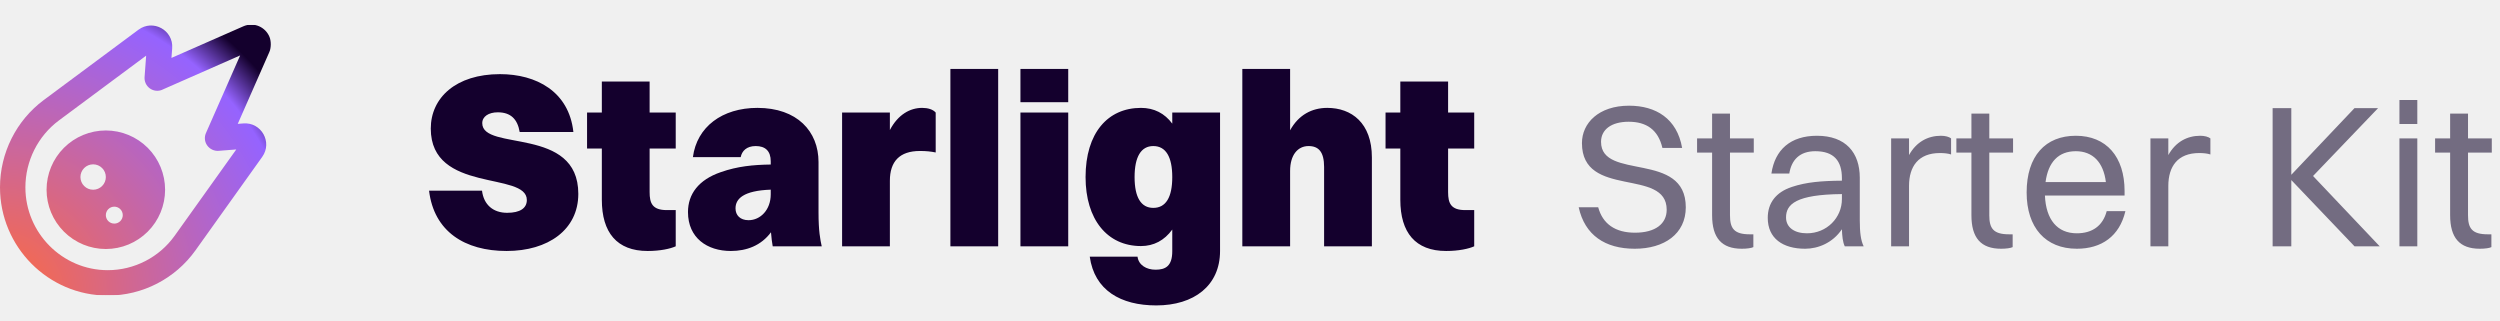
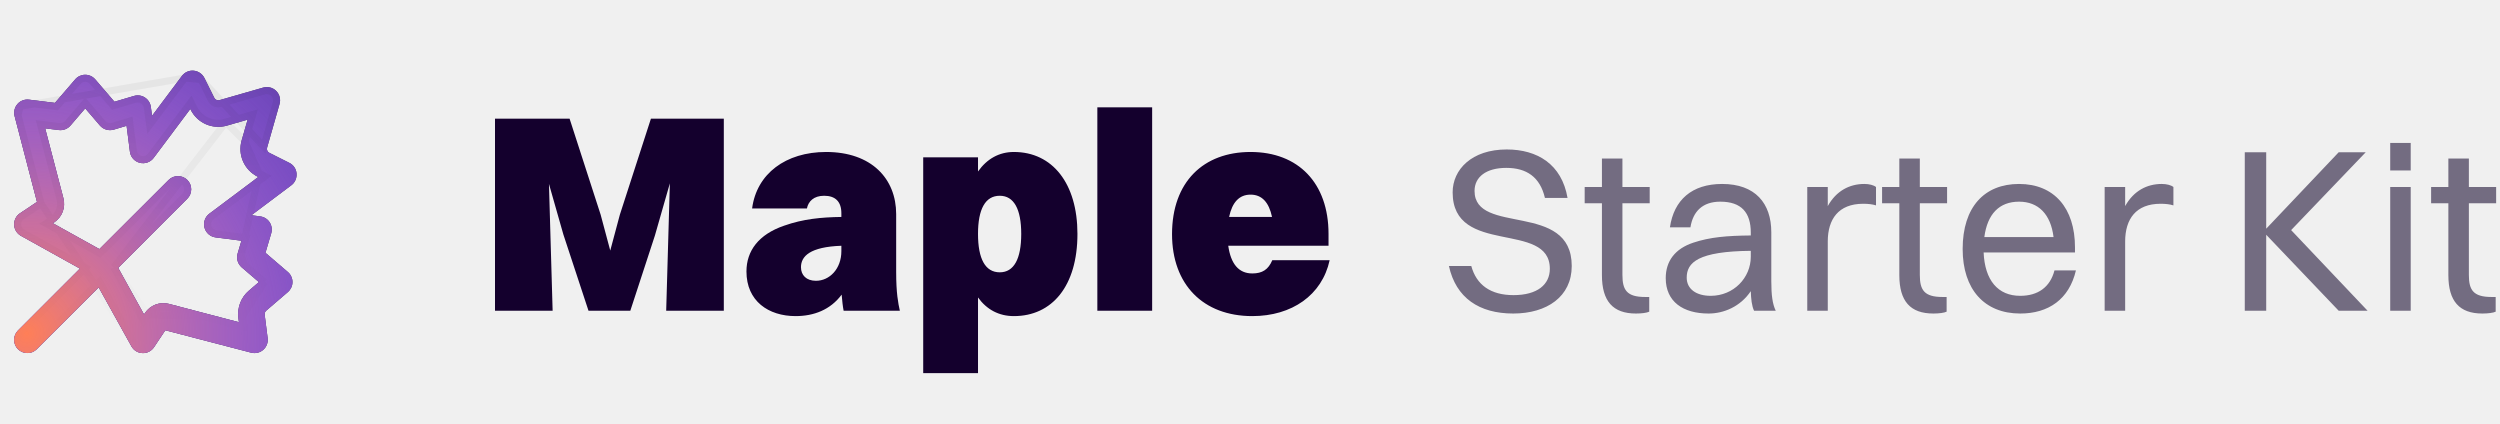
- <svg xmlns="http://www.w3.org/2000/svg" width="203" height="26" viewBox="0 0 203 26" fill="none">
-   <g clip-path="url(#clip0_4102_1237)">
-     <mask id="mask0_4102_1237" style="mask-type:luminance" maskUnits="userSpaceOnUse" x="0" y="2" width="22" height="22">
-       <path d="M22 2H0V24H22V2Z" fill="white" />
-     </mask>
-     <g mask="url(#mask0_4102_1237)">
-       <path d="M20.402 2C20.178 2 19.959 2.047 19.757 2.138L13.922 4.703L13.982 3.921C14.089 2.451 12.427 1.536 11.245 2.413L3.554 8.123C1.315 9.786 0 12.428 0 15.213C0 20.038 3.91 24 8.748 24C11.572 24 14.223 22.634 15.868 20.335L21.295 12.734C22.142 11.548 21.218 9.911 19.766 10.022L19.306 10.057L21.863 4.243C21.953 4.041 22 3.822 22 3.598C22 2.718 21.282 2 20.402 2ZM13.183 7.281L19.499 4.501L16.723 10.804C16.577 11.135 16.616 11.522 16.827 11.814C17.037 12.106 17.385 12.274 17.746 12.248L19.186 12.136L14.184 19.14C12.934 20.893 10.905 21.938 8.748 21.938C5.062 21.938 2.062 18.913 2.062 15.213C2.062 13.077 3.077 11.049 4.787 9.777L11.868 4.518L11.739 6.263C11.713 6.623 11.877 6.971 12.173 7.182C12.47 7.393 12.852 7.431 13.183 7.285V7.281ZM8.594 20.219C9.87 20.219 11.094 19.712 11.997 18.809C12.899 17.907 13.406 16.683 13.406 15.406C13.406 14.13 12.899 12.906 11.997 12.003C11.094 11.101 9.87 10.594 8.594 10.594C7.317 10.594 6.093 11.101 5.191 12.003C4.288 12.906 3.781 14.13 3.781 15.406C3.781 16.683 4.288 17.907 5.191 18.809C6.093 19.712 7.317 20.219 8.594 20.219ZM7.562 13.344C7.836 13.344 8.098 13.452 8.292 13.646C8.485 13.839 8.594 14.101 8.594 14.375C8.594 14.649 8.485 14.911 8.292 15.104C8.098 15.298 7.836 15.406 7.562 15.406C7.289 15.406 7.027 15.298 6.833 15.104C6.64 14.911 6.531 14.649 6.531 14.375C6.531 14.101 6.64 13.839 6.833 13.646C7.027 13.452 7.289 13.344 7.562 13.344ZM8.594 17.469C8.594 17.286 8.666 17.111 8.795 16.983C8.924 16.854 9.099 16.781 9.281 16.781C9.464 16.781 9.638 16.854 9.767 16.983C9.896 17.111 9.969 17.286 9.969 17.469C9.969 17.651 9.896 17.826 9.767 17.955C9.638 18.084 9.464 18.156 9.281 18.156C9.099 18.156 8.924 18.084 8.795 17.955C8.666 17.826 8.594 17.651 8.594 17.469Z" fill="url(#paint0_radial_4102_1237)" />
-     </g>
-   </g>
-   <path d="M39.159 10C39.159 12.32 46.959 10.2 46.959 15.74C46.959 18.66 44.499 20.38 41.139 20.38C37.739 20.38 35.239 18.8 34.839 15.48H39.139C39.279 16.64 40.059 17.28 41.179 17.28C42.239 17.28 42.779 16.9 42.779 16.24C42.779 13.9 34.979 15.72 34.979 10.44C34.979 7.94 37.019 6.02 40.599 6.02C43.539 6.02 46.199 7.42 46.559 10.72H42.199C42.019 9.66 41.459 9.12 40.419 9.12C39.679 9.12 39.159 9.46 39.159 10ZM48.869 16.22V12.06H47.669V9.14H48.869V6.62H52.749V9.14H54.869V12.06H52.749V15.6C52.749 16.5 52.969 17.06 54.149 17.06H54.869V20C54.429 20.2 53.609 20.38 52.589 20.38C50.089 20.38 48.869 18.88 48.869 16.22ZM60.144 12.76H56.264C56.584 10.3 58.644 8.76 61.504 8.76C64.724 8.76 66.464 10.66 66.464 13.16V17.26C66.464 18.76 66.604 19.46 66.724 20H62.744C62.684 19.7 62.644 19.32 62.604 18.86C61.804 19.94 60.624 20.38 59.344 20.38C57.424 20.38 55.864 19.32 55.864 17.22C55.864 15.76 56.724 14.6 58.524 13.98C59.884 13.5 61.164 13.38 62.584 13.36V13.1C62.584 12.26 62.144 11.86 61.364 11.86C60.624 11.86 60.244 12.26 60.144 12.76ZM59.724 16.92C59.724 17.48 60.104 17.88 60.784 17.88C61.744 17.88 62.584 17.04 62.584 15.78V15.4C60.364 15.48 59.724 16.14 59.724 16.92ZM68.378 20V9.14H72.258V10.56C72.918 9.3 73.898 8.76 74.878 8.76C75.338 8.76 75.758 8.88 75.978 9.14V12.38C75.578 12.3 75.218 12.26 74.698 12.26C73.038 12.26 72.258 13.12 72.258 14.68V20H68.378ZM77.172 20V5.6H81.052V20H77.172ZM82.86 8.3V5.6H86.74V8.3H82.86ZM82.86 20V9.14H86.74V20H82.86ZM92.648 19.98C89.908 19.98 88.148 17.82 88.148 14.38C88.148 10.8 89.948 8.76 92.648 8.76C93.708 8.76 94.568 9.2 95.188 10.04V9.14H99.068V20.38C99.068 23.2 96.948 24.8 93.888 24.8C91.008 24.8 88.868 23.58 88.488 20.84H92.368C92.448 21.52 93.088 21.9 93.828 21.9C94.628 21.9 95.188 21.62 95.188 20.4V18.64C94.548 19.52 93.688 19.98 92.648 19.98ZM93.648 16.88C94.668 16.88 95.188 16.02 95.188 14.38C95.188 12.74 94.668 11.86 93.648 11.86C92.648 11.86 92.128 12.74 92.128 14.38C92.128 16.02 92.648 16.88 93.648 16.88ZM100.877 20V5.6H104.757V10.58C105.437 9.34 106.517 8.76 107.777 8.76C109.737 8.76 111.397 9.98 111.397 12.78V20H107.517V13.56C107.517 12.34 107.077 11.86 106.257 11.86C105.377 11.86 104.757 12.58 104.757 13.88V20H100.877ZM113.706 16.22V12.06H112.506V9.14H113.706V6.62H117.586V9.14H119.706V12.06H117.586V15.6C117.586 16.5 117.806 17.06 118.986 17.06H119.706V20C119.266 20.2 118.446 20.38 117.426 20.38C114.926 20.38 113.706 18.88 113.706 16.22Z" fill="#14002D" />
-   <path d="M130.005 11.519C130.005 14.687 136.886 12.229 136.886 16.832C136.886 18.994 135.137 20.198 132.744 20.198C130.335 20.198 128.685 19.093 128.19 16.832H129.774C130.137 18.169 131.144 18.895 132.761 18.895C134.444 18.895 135.335 18.152 135.335 17.03C135.335 13.598 128.454 16.155 128.454 11.618C128.454 10.001 129.807 8.582 132.282 8.582C134.444 8.582 136.176 9.621 136.589 12.014H134.988C134.642 10.529 133.685 9.886 132.249 9.886C130.83 9.886 130.005 10.529 130.005 11.519ZM139.023 17.476V12.393H137.802V11.239H139.023V9.226H140.475V11.239H142.406V12.393H140.475V17.476C140.475 18.532 140.789 19.026 142.076 19.026H142.373V20.066C142.208 20.148 141.845 20.198 141.432 20.198C139.799 20.198 139.023 19.323 139.023 17.476ZM145.29 14.093H143.838C144.118 12.162 145.389 11.024 147.534 11.024C149.877 11.024 151.015 12.393 151.015 14.44V17.888C151.015 18.895 151.098 19.521 151.329 20H149.794C149.629 19.654 149.58 19.142 149.563 18.614C148.821 19.72 147.633 20.198 146.577 20.198C144.762 20.198 143.541 19.357 143.541 17.69C143.541 16.485 144.201 15.611 145.488 15.182C146.676 14.786 147.88 14.687 149.563 14.671V14.473C149.563 13.053 148.903 12.278 147.402 12.278C146.148 12.278 145.471 12.971 145.29 14.093ZM145.026 17.657C145.026 18.465 145.702 18.944 146.725 18.944C148.342 18.944 149.563 17.674 149.563 16.172V15.759C145.834 15.793 145.026 16.584 145.026 17.657ZM153.561 20V11.239H155.013V12.591C155.607 11.519 156.547 11.024 157.603 11.024C157.95 11.024 158.263 11.107 158.428 11.239V12.542C158.181 12.46 157.867 12.427 157.521 12.427C155.772 12.427 155.013 13.515 155.013 15.1V20H153.561ZM160.079 17.476V12.393H158.858V11.239H160.079V9.226H161.531V11.239H163.461V12.393H161.531V17.476C161.531 18.532 161.844 19.026 163.131 19.026H163.428V20.066C163.263 20.148 162.9 20.198 162.488 20.198C160.854 20.198 160.079 19.323 160.079 17.476ZM172.582 17.145C172.104 19.192 170.635 20.198 168.639 20.198C166.098 20.198 164.563 18.482 164.563 15.627C164.563 12.658 166.098 11.024 168.556 11.024C171.031 11.024 172.516 12.723 172.516 15.512V15.875H166.048C166.131 17.838 167.055 18.944 168.639 18.944C169.876 18.944 170.751 18.35 171.064 17.145H172.582ZM168.556 12.278C167.154 12.278 166.312 13.152 166.098 14.786H170.998C170.8 13.169 169.926 12.278 168.556 12.278ZM174.616 20V11.239H176.068V12.591C176.662 11.519 177.603 11.024 178.659 11.024C179.005 11.024 179.319 11.107 179.484 11.239V12.542C179.236 12.46 178.923 12.427 178.576 12.427C176.827 12.427 176.068 13.515 176.068 15.1V20H174.616ZM184.537 20V8.78H186.055V14.192L191.186 8.78H193.1L187.82 14.291L193.232 20H191.186L186.055 14.621V20H184.537ZM194.834 10.067V8.12H196.286V10.067H194.834ZM194.834 20V11.239H196.286V20H194.834ZM198.951 17.476V12.393H197.73V11.239H198.951V9.226H200.403V11.239H202.334V12.393H200.403V17.476C200.403 18.532 200.717 19.026 202.004 19.026H202.301V20.066C202.136 20.148 201.773 20.198 201.36 20.198C199.727 20.198 198.951 19.323 198.951 17.476Z" fill="#0D0027" fill-opacity="0.55" />
+ <svg xmlns="http://www.w3.org/2000/svg" width="177" height="30" viewBox="0 0 177 30" fill="none">
+   <path d="M14.47 5.52C14.325 5.231 14.04 5.036 13.716 5.004C13.392 4.973 13.076 5.114 12.88 5.375L10.763 8.203L10.681 7.574C10.646 7.301 10.494 7.059 10.263 6.907C10.033 6.754 9.748 6.715 9.486 6.793L8.103 7.203L6.744 5.621C6.564 5.414 6.306 5.293 6.033 5.293C5.76 5.293 5.498 5.414 5.322 5.621L3.892 7.285L2.057 7.055C1.748 7.016 1.439 7.133 1.236 7.367C1.033 7.602 0.955 7.918 1.033 8.219L2.619 14.297L1.42 15.098C1.146 15.277 0.99 15.59 1.002 15.914C1.014 16.238 1.197 16.535 1.482 16.695L5.658 19.015L1.275 23.398C0.908 23.765 0.908 24.359 1.275 24.722C1.643 25.085 2.236 25.089 2.6 24.722L6.986 20.343L9.306 24.519C9.466 24.804 9.759 24.988 10.087 24.999C10.415 25.011 10.724 24.855 10.904 24.581L11.704 23.382L17.782 24.968C18.083 25.046 18.403 24.972 18.638 24.765C18.872 24.558 18.989 24.253 18.95 23.945L18.739 22.273C18.728 22.168 18.767 22.066 18.845 21.996L20.38 20.679C20.587 20.5 20.708 20.242 20.708 19.968C20.708 19.695 20.587 19.433 20.38 19.258L18.794 17.898L19.204 16.515C19.282 16.25 19.239 15.969 19.091 15.738C18.942 15.508 18.696 15.355 18.423 15.32L17.798 15.238L20.626 13.117C20.888 12.922 21.024 12.605 20.997 12.281C20.97 11.957 20.774 11.672 20.481 11.527L19.071 10.82C18.939 10.754 18.868 10.598 18.911 10.453L19.794 7.36C19.888 7.032 19.798 6.68 19.556 6.438C19.314 6.196 18.962 6.106 18.634 6.2L15.54 7.09C15.396 7.133 15.243 7.063 15.173 6.93L14.47 5.52ZM8.365 18.965L13.263 14.066C13.63 13.699 13.63 13.105 13.263 12.742C12.896 12.379 12.302 12.375 11.939 12.742L7.037 17.637L3.74 15.805L3.846 15.734C4.4 15.363 4.658 14.684 4.49 14.039L3.197 9.086L4.162 9.207C4.474 9.246 4.787 9.125 4.99 8.887L6.033 7.672L7.076 8.887C7.318 9.168 7.701 9.281 8.056 9.176L8.962 8.906L9.197 10.735C9.244 11.113 9.517 11.426 9.888 11.524C10.259 11.621 10.65 11.484 10.877 11.18L13.474 7.715L13.501 7.77C13.97 8.711 15.044 9.184 16.056 8.895L17.529 8.473L17.107 9.945C16.818 10.957 17.29 12.031 18.232 12.504L18.286 12.531L14.822 15.129C14.517 15.359 14.38 15.75 14.478 16.117C14.575 16.484 14.888 16.758 15.267 16.808L17.095 17.043L16.825 17.949C16.72 18.304 16.833 18.687 17.114 18.929L18.329 19.972L17.622 20.578C17.064 21.054 16.782 21.781 16.876 22.511L16.915 22.812L11.962 21.515C11.318 21.347 10.638 21.605 10.267 22.16L10.197 22.265L8.365 18.965Z" fill="#0D001D" />
+   <path d="M14.47 5.52C14.325 5.231 14.04 5.036 13.716 5.004C13.392 4.973 13.076 5.114 12.88 5.375L10.763 8.203L10.681 7.574C10.646 7.301 10.494 7.059 10.263 6.907C10.033 6.754 9.748 6.715 9.486 6.793L8.103 7.203L6.744 5.621C6.564 5.414 6.306 5.293 6.033 5.293C5.76 5.293 5.498 5.414 5.322 5.621L3.892 7.285L2.057 7.055C1.748 7.016 1.439 7.133 1.236 7.367C1.033 7.602 0.955 7.918 1.033 8.219L2.619 14.297L1.42 15.098C1.146 15.277 0.99 15.59 1.002 15.914C1.014 16.238 1.197 16.535 1.482 16.695L5.658 19.015L1.275 23.398C0.908 23.765 0.908 24.359 1.275 24.722C1.643 25.085 2.236 25.089 2.6 24.722L6.986 20.343L9.306 24.519C9.466 24.804 9.759 24.988 10.087 24.999C10.415 25.011 10.724 24.855 10.904 24.581L11.704 23.382L17.782 24.968C18.083 25.046 18.403 24.972 18.638 24.765C18.872 24.558 18.989 24.253 18.95 23.945L18.739 22.273C18.728 22.168 18.767 22.066 18.845 21.996L20.38 20.679C20.587 20.5 20.708 20.242 20.708 19.968C20.708 19.695 20.587 19.433 20.38 19.258L18.794 17.898L19.204 16.515C19.282 16.25 19.239 15.969 19.091 15.738C18.942 15.508 18.696 15.355 18.423 15.32L17.798 15.238L20.626 13.117C20.888 12.922 21.024 12.605 20.997 12.281C20.97 11.957 20.774 11.672 20.481 11.527L19.071 10.82C18.939 10.754 18.868 10.598 18.911 10.453L19.794 7.36C19.888 7.032 19.798 6.68 19.556 6.438C19.314 6.196 18.962 6.106 18.634 6.2L15.54 7.09C15.396 7.133 15.243 7.063 15.173 6.93L14.47 5.52ZM8.365 18.965L13.263 14.066C13.63 13.699 13.63 13.105 13.263 12.742C12.896 12.379 12.302 12.375 11.939 12.742L7.037 17.637L3.74 15.805L3.846 15.734C4.4 15.363 4.658 14.684 4.49 14.039L3.197 9.086L4.162 9.207C4.474 9.246 4.787 9.125 4.99 8.887L6.033 7.672L7.076 8.887C7.318 9.168 7.701 9.281 8.056 9.176L8.962 8.906L9.197 10.735C9.244 11.113 9.517 11.426 9.888 11.524C10.259 11.621 10.65 11.484 10.877 11.18L13.474 7.715L13.501 7.77C13.97 8.711 15.044 9.184 16.056 8.895L17.529 8.473L17.107 9.945C16.818 10.957 17.29 12.031 18.232 12.504L18.286 12.531L14.822 15.129C14.517 15.359 14.38 15.75 14.478 16.117C14.575 16.484 14.888 16.758 15.267 16.808L17.095 17.043L16.825 17.949C16.72 18.304 16.833 18.687 17.114 18.929L18.329 19.972L17.622 20.578C17.064 21.054 16.782 21.781 16.876 22.511L16.915 22.812L11.962 21.515C11.318 21.347 10.638 21.605 10.267 22.16L10.197 22.265L8.365 18.965Z" fill="url(#paint0_radial_39_1381)" />
+   <path d="M14.47 5.52C14.325 5.231 14.04 5.036 13.716 5.004C13.392 4.973 13.076 5.114 12.88 5.375L10.763 8.203L10.681 7.574C10.646 7.301 10.494 7.059 10.263 6.907C10.033 6.754 9.748 6.715 9.486 6.793L8.103 7.203L6.744 5.621C6.564 5.414 6.306 5.293 6.033 5.293C5.76 5.293 5.498 5.414 5.322 5.621L3.892 7.285L2.057 7.055C1.748 7.016 1.439 7.133 1.236 7.367C1.033 7.602 0.955 7.918 1.033 8.219L2.619 14.297L1.42 15.098C1.146 15.277 0.99 15.59 1.002 15.914C1.014 16.238 1.197 16.535 1.482 16.695L5.658 19.015L1.275 23.398C0.908 23.765 0.908 24.359 1.275 24.722C1.643 25.085 2.236 25.089 2.6 24.722L6.986 20.343L9.306 24.519C9.466 24.804 9.759 24.988 10.087 24.999C10.415 25.011 10.724 24.855 10.904 24.581L11.704 23.382L17.782 24.968C18.083 25.046 18.403 24.972 18.638 24.765C18.872 24.558 18.989 24.253 18.95 23.945L18.739 22.273C18.728 22.168 18.767 22.066 18.845 21.996L20.38 20.679C20.587 20.5 20.708 20.242 20.708 19.968C20.708 19.695 20.587 19.433 20.38 19.258L18.794 17.898L19.204 16.515C19.282 16.25 19.239 15.969 19.091 15.738C18.942 15.508 18.696 15.355 18.423 15.32L17.798 15.238L20.626 13.117C20.888 12.922 21.024 12.605 20.997 12.281C20.97 11.957 20.774 11.672 20.481 11.527L19.071 10.82C18.939 10.754 18.868 10.598 18.911 10.453L19.794 7.36C19.888 7.032 19.798 6.68 19.556 6.438C19.314 6.196 18.962 6.106 18.634 6.2L15.54 7.09C15.396 7.133 15.243 7.063 15.173 6.93L14.47 5.52ZM8.365 18.965L13.263 14.066C13.63 13.699 13.63 13.105 13.263 12.742C12.896 12.379 12.302 12.375 11.939 12.742L7.037 17.637L3.74 15.805L3.846 15.734C4.4 15.363 4.658 14.684 4.49 14.039L3.197 9.086L4.162 9.207C4.474 9.246 4.787 9.125 4.99 8.887L6.033 7.672L7.076 8.887C7.318 9.168 7.701 9.281 8.056 9.176L8.962 8.906L9.197 10.735C9.244 11.113 9.517 11.426 9.888 11.524C10.259 11.621 10.65 11.484 10.877 11.18L13.474 7.715L13.501 7.77C13.97 8.711 15.044 9.184 16.056 8.895L17.529 8.473L17.107 9.945C16.818 10.957 17.29 12.031 18.232 12.504L18.286 12.531L14.822 15.129C14.517 15.359 14.38 15.75 14.478 16.117C14.575 16.484 14.888 16.758 15.267 16.808L17.095 17.043L16.825 17.949C16.72 18.304 16.833 18.687 17.114 18.929L18.329 19.972L17.622 20.578C17.064 21.054 16.782 21.781 16.876 22.511L16.915 22.812L11.962 21.515C11.318 21.347 10.638 21.605 10.267 22.16L10.197 22.265L8.365 18.965Z" fill="url(#paint1_radial_39_1381)" />
+   <path d="M13.081 5.525L13.08 5.525L10.963 8.353L10.595 8.845L10.515 8.236L10.433 7.607L10.433 7.606C10.407 7.406 10.296 7.228 10.125 7.115C9.958 7.005 9.75 6.975 9.557 7.033L9.557 7.033L8.174 7.443L8.019 7.489L7.914 7.366L6.555 5.785C6.555 5.785 6.555 5.785 6.555 5.785C6.421 5.631 6.231 5.543 6.033 5.543C5.833 5.543 5.641 5.632 5.513 5.783L5.512 5.784L5.512 5.784L4.082 7.448L3.995 7.55L3.861 7.533L2.025 7.303L2.025 7.303C1.799 7.274 1.573 7.36 1.425 7.531M13.081 5.525L1.425 7.531M13.081 5.525C13.224 5.333 13.455 5.23 13.692 5.253C13.931 5.276 14.14 5.42 14.246 5.631L13.081 5.525ZM1.425 7.531C1.274 7.705 1.218 7.937 1.275 8.156M1.425 7.531L1.275 8.156M2.906 14.406L2.758 14.505L1.559 15.306L1.557 15.306C1.359 15.437 1.243 15.666 1.252 15.905C1.26 16.14 1.394 16.358 1.604 16.477C1.605 16.477 1.605 16.477 1.605 16.477L5.779 18.797L6.069 18.958L5.835 19.192L1.452 23.575C1.182 23.845 1.183 24.279 1.451 24.544C1.723 24.813 2.158 24.813 2.422 24.546L2.423 24.545L6.809 20.166L7.044 19.933L7.205 20.222L9.524 24.396L2.906 14.406ZM2.906 14.406L2.861 14.234M2.906 14.406L2.861 14.234M2.861 14.234L1.275 8.156C1.275 8.156 1.275 8.156 1.275 8.156M2.861 14.234L1.275 8.156M8.055 18.921L8.188 18.788L13.086 13.89C13.356 13.62 13.355 13.185 13.087 12.92C12.816 12.651 12.38 12.652 12.117 12.918L12.116 12.919L7.213 17.813L7.08 17.947L6.915 17.855L3.619 16.023L3.26 15.824L3.601 15.597L3.707 15.526C4.173 15.215 4.389 14.644 4.248 14.102C4.248 14.102 4.248 14.102 4.248 14.102L2.955 9.149L2.862 8.792L3.228 8.838L4.193 8.959C4.422 8.988 4.652 8.899 4.8 8.725L4.8 8.724L5.843 7.509L6.033 7.288L6.223 7.509L7.265 8.724C7.265 8.724 7.265 8.724 7.265 8.724C7.444 8.931 7.725 9.014 7.985 8.936C7.985 8.936 7.985 8.936 7.985 8.936L8.891 8.667L9.173 8.583L9.21 8.875L9.445 10.703L9.445 10.704C9.479 10.981 9.679 11.21 9.952 11.282C10.225 11.354 10.511 11.253 10.676 11.031L10.676 11.03L13.274 7.565L13.517 7.241L13.698 7.603L13.725 7.658L13.725 7.658C14.14 8.492 15.091 8.91 15.987 8.654L8.055 18.921ZM8.055 18.921L8.146 19.086L9.978 22.387L10.177 22.745L10.405 22.404L10.475 22.299M8.055 18.921L10.475 22.299M10.475 22.299C10.475 22.299 10.475 22.299 10.475 22.299C10.787 21.832 11.358 21.616 11.899 21.757L16.852 23.054L17.211 23.148L17.163 22.78L17.124 22.479L10.475 22.299ZM18.344 12.28L18.398 12.308L18.76 12.489L18.436 12.731L14.972 15.328C14.972 15.328 14.972 15.328 14.972 15.329C14.747 15.499 14.648 15.785 14.719 16.053C14.791 16.321 15.02 16.523 15.299 16.561C15.3 16.561 15.3 16.561 15.3 16.561L17.127 16.795L17.418 16.832L17.334 17.114L17.065 18.02L18.344 12.28ZM18.344 12.28C17.509 11.862 17.091 10.91 17.347 10.014L18.344 12.28ZM18.713 19.973L18.492 20.162L17.785 20.768L17.785 20.768C17.29 21.19 17.041 21.832 17.124 22.479L18.713 19.973ZM18.713 19.973L18.492 19.783M18.713 19.973L18.492 19.783M18.492 19.783L17.278 18.74M18.492 19.783L17.278 18.74M17.278 18.74L17.277 18.74C17.07 18.561 16.988 18.281 17.065 18.02L17.278 18.74ZM19.554 7.291L18.672 10.382L14.246 5.632L14.949 7.042L14.949 7.042L14.952 7.047C15.074 7.277 15.344 7.409 15.61 7.33C15.611 7.33 15.611 7.33 15.611 7.33L18.703 6.44C18.703 6.44 18.703 6.44 18.703 6.44C18.944 6.371 19.201 6.437 19.379 6.615C19.556 6.792 19.622 7.05 19.554 7.291L19.554 7.291ZM17.46 8.233L15.987 8.654L17.347 10.014L17.769 8.542L17.893 8.108L17.46 8.233Z" stroke="url(#paint2_linear_39_1381)" stroke-opacity="0.05" stroke-width="0.5" />
+   <path d="M35.046 22V8.4H40.326L42.526 15.2L43.206 17.74L43.886 15.2L46.086 8.4H51.246V22H47.166L47.426 12.98L46.366 16.68L44.626 22H41.666L39.886 16.6L38.866 13.02L39.126 22H35.046ZM57.129 14.76H53.249C53.569 12.3 55.629 10.76 58.489 10.76C61.709 10.76 63.449 12.66 63.449 15.16V19.26C63.449 20.76 63.589 21.46 63.709 22H59.729C59.669 21.7 59.629 21.32 59.589 20.86C58.789 21.94 57.609 22.38 56.329 22.38C54.409 22.38 52.849 21.32 52.849 19.22C52.849 17.76 53.709 16.6 55.509 15.98C56.869 15.5 58.149 15.38 59.569 15.36V15.1C59.569 14.26 59.129 13.86 58.349 13.86C57.609 13.86 57.229 14.26 57.129 14.76ZM56.709 18.92C56.709 19.48 57.089 19.88 57.769 19.88C58.729 19.88 59.569 19.04 59.569 17.78V17.4C57.349 17.48 56.709 18.14 56.709 18.92ZM69.243 26.42H65.363V11.14H69.243V12.14C69.883 11.24 70.743 10.76 71.783 10.76C74.523 10.76 76.283 13 76.283 16.56C76.283 20.26 74.483 22.38 71.783 22.38C70.723 22.38 69.863 21.92 69.243 21.06V26.42ZM70.783 13.86C69.763 13.86 69.243 14.8 69.243 16.56C69.243 18.34 69.763 19.28 70.783 19.28C71.783 19.28 72.303 18.34 72.303 16.56C72.303 14.8 71.783 13.86 70.783 13.86ZM77.692 22V7.6H81.572V22H77.692ZM94.14 18.42C93.6 20.9 91.46 22.38 88.66 22.38C85.18 22.38 82.98 20.14 82.98 16.58C82.98 12.88 85.2 10.76 88.54 10.76C91.92 10.76 94.06 12.96 94.06 16.56V17.4H86.96C87.14 18.68 87.7 19.36 88.66 19.36C89.38 19.36 89.8 19.08 90.08 18.42H94.14ZM88.54 13.78C87.74 13.78 87.24 14.32 87.02 15.36H90.06C89.84 14.32 89.34 13.78 88.54 13.78Z" fill="#14002D" />
+   <path d="M104.398 13.519C104.398 16.687 111.279 14.229 111.279 18.832C111.279 20.994 109.53 22.198 107.137 22.198C104.728 22.198 103.078 21.093 102.583 18.832H104.167C104.53 20.169 105.537 20.895 107.154 20.895C108.837 20.895 109.728 20.152 109.728 19.03C109.728 15.598 102.847 18.155 102.847 13.618C102.847 12.001 104.2 10.582 106.675 10.582C108.837 10.582 110.569 11.621 110.982 14.014H109.381C109.035 12.529 108.078 11.886 106.642 11.886C105.223 11.886 104.398 12.529 104.398 13.519ZM113.416 19.476V14.393H112.195V13.239H113.416V11.226H114.868V13.239H116.799V14.393H114.868V19.476C114.868 20.532 115.182 21.026 116.469 21.026H116.766V22.066C116.601 22.148 116.238 22.198 115.825 22.198C114.192 22.198 113.416 21.323 113.416 19.476ZM119.683 16.093H118.231C118.511 14.162 119.782 13.024 121.927 13.024C124.27 13.024 125.408 14.393 125.408 16.439V19.888C125.408 20.895 125.491 21.521 125.722 22H124.187C124.022 21.654 123.973 21.142 123.956 20.614C123.214 21.72 122.026 22.198 120.97 22.198C119.155 22.198 117.934 21.357 117.934 19.69C117.934 18.485 118.594 17.611 119.881 17.182C121.069 16.786 122.273 16.687 123.956 16.671V16.473C123.956 15.053 123.296 14.278 121.795 14.278C120.541 14.278 119.864 14.971 119.683 16.093ZM119.419 19.657C119.419 20.465 120.095 20.944 121.118 20.944C122.735 20.944 123.956 19.674 123.956 18.172V17.759C120.227 17.793 119.419 18.584 119.419 19.657ZM127.954 22V13.239H129.406V14.591C130 13.519 130.94 13.024 131.996 13.024C132.343 13.024 132.656 13.107 132.821 13.239V14.542C132.574 14.46 132.26 14.427 131.914 14.427C130.165 14.427 129.406 15.515 129.406 17.099V22H127.954ZM134.472 19.476V14.393H133.251V13.239H134.472V11.226H135.924V13.239H137.854V14.393H135.924V19.476C135.924 20.532 136.237 21.026 137.524 21.026H137.821V22.066C137.656 22.148 137.293 22.198 136.881 22.198C135.247 22.198 134.472 21.323 134.472 19.476ZM146.975 19.145C146.497 21.192 145.028 22.198 143.032 22.198C140.491 22.198 138.956 20.482 138.956 17.628C138.956 14.658 140.491 13.024 142.949 13.024C145.424 13.024 146.909 14.723 146.909 17.512V17.875H140.441C140.524 19.838 141.448 20.944 143.032 20.944C144.269 20.944 145.144 20.35 145.457 19.145H146.975ZM142.949 14.278C141.547 14.278 140.705 15.152 140.491 16.786H145.391C145.193 15.169 144.319 14.278 142.949 14.278ZM149.009 22V13.239H150.461V14.591C151.055 13.519 151.996 13.024 153.052 13.024C153.398 13.024 153.712 13.107 153.877 13.239V14.542C153.629 14.46 153.316 14.427 152.969 14.427C151.22 14.427 150.461 15.515 150.461 17.099V22H149.009ZM158.93 22V10.78H160.448V16.192L165.579 10.78H167.493L162.213 16.291L167.625 22H165.579L160.448 16.621V22H158.93ZM169.227 12.067V10.12H170.679V12.067H169.227ZM169.227 22V13.239H170.679V22H169.227ZM173.344 19.476V14.393H172.123V13.239H173.344V11.226H174.796V13.239H176.727V14.393H174.796V19.476C174.796 20.532 175.11 21.026 176.397 21.026H176.694V22.066C176.529 22.148 176.166 22.198 175.753 22.198C174.12 22.198 173.344 21.323 173.344 19.476Z" fill="#0D0027" fill-opacity="0.55" />
  <defs>
-     <radialGradient id="paint0_radial_4102_1237" cx="0" cy="0" r="1" gradientUnits="userSpaceOnUse" gradientTransform="translate(-6.55652e-07 24) rotate(-37.6942) scale(27.8029)">
-       <stop stop-color="#FF6A3C" />
-       <stop offset="0.88" stop-color="#9563FF" />
-       <stop offset="1" stop-color="#14002D" />
+     <radialGradient id="paint0_radial_39_1381" cx="0" cy="0" r="1" gradientUnits="userSpaceOnUse" gradientTransform="translate(1 25) rotate(-47.3271) scale(79.1336 79.1337)">
+       <stop stop-color="#9563FF" />
+       <stop offset="1" stop-color="#9563FF" stop-opacity="0" />
    </radialGradient>
-     <clipPath id="clip0_4102_1237">
-       <rect width="22" height="22" fill="white" transform="translate(0 2)" />
-     </clipPath>
+     <radialGradient id="paint1_radial_39_1381" cx="0" cy="0" r="1" gradientUnits="userSpaceOnUse" gradientTransform="translate(1.90911 23.6364) rotate(-41.7101) scale(28.0094 28.0093)">
+       <stop stop-color="#FF7F57" />
+       <stop offset="1" stop-color="#9563FF" stop-opacity="0" />
+     </radialGradient>
+     <linearGradient id="paint2_linear_39_1381" x1="11" y1="5" x2="11" y2="25" gradientUnits="userSpaceOnUse">
+       <stop />
+       <stop offset="1" stop-opacity="0" />
+     </linearGradient>
  </defs>
</svg>
